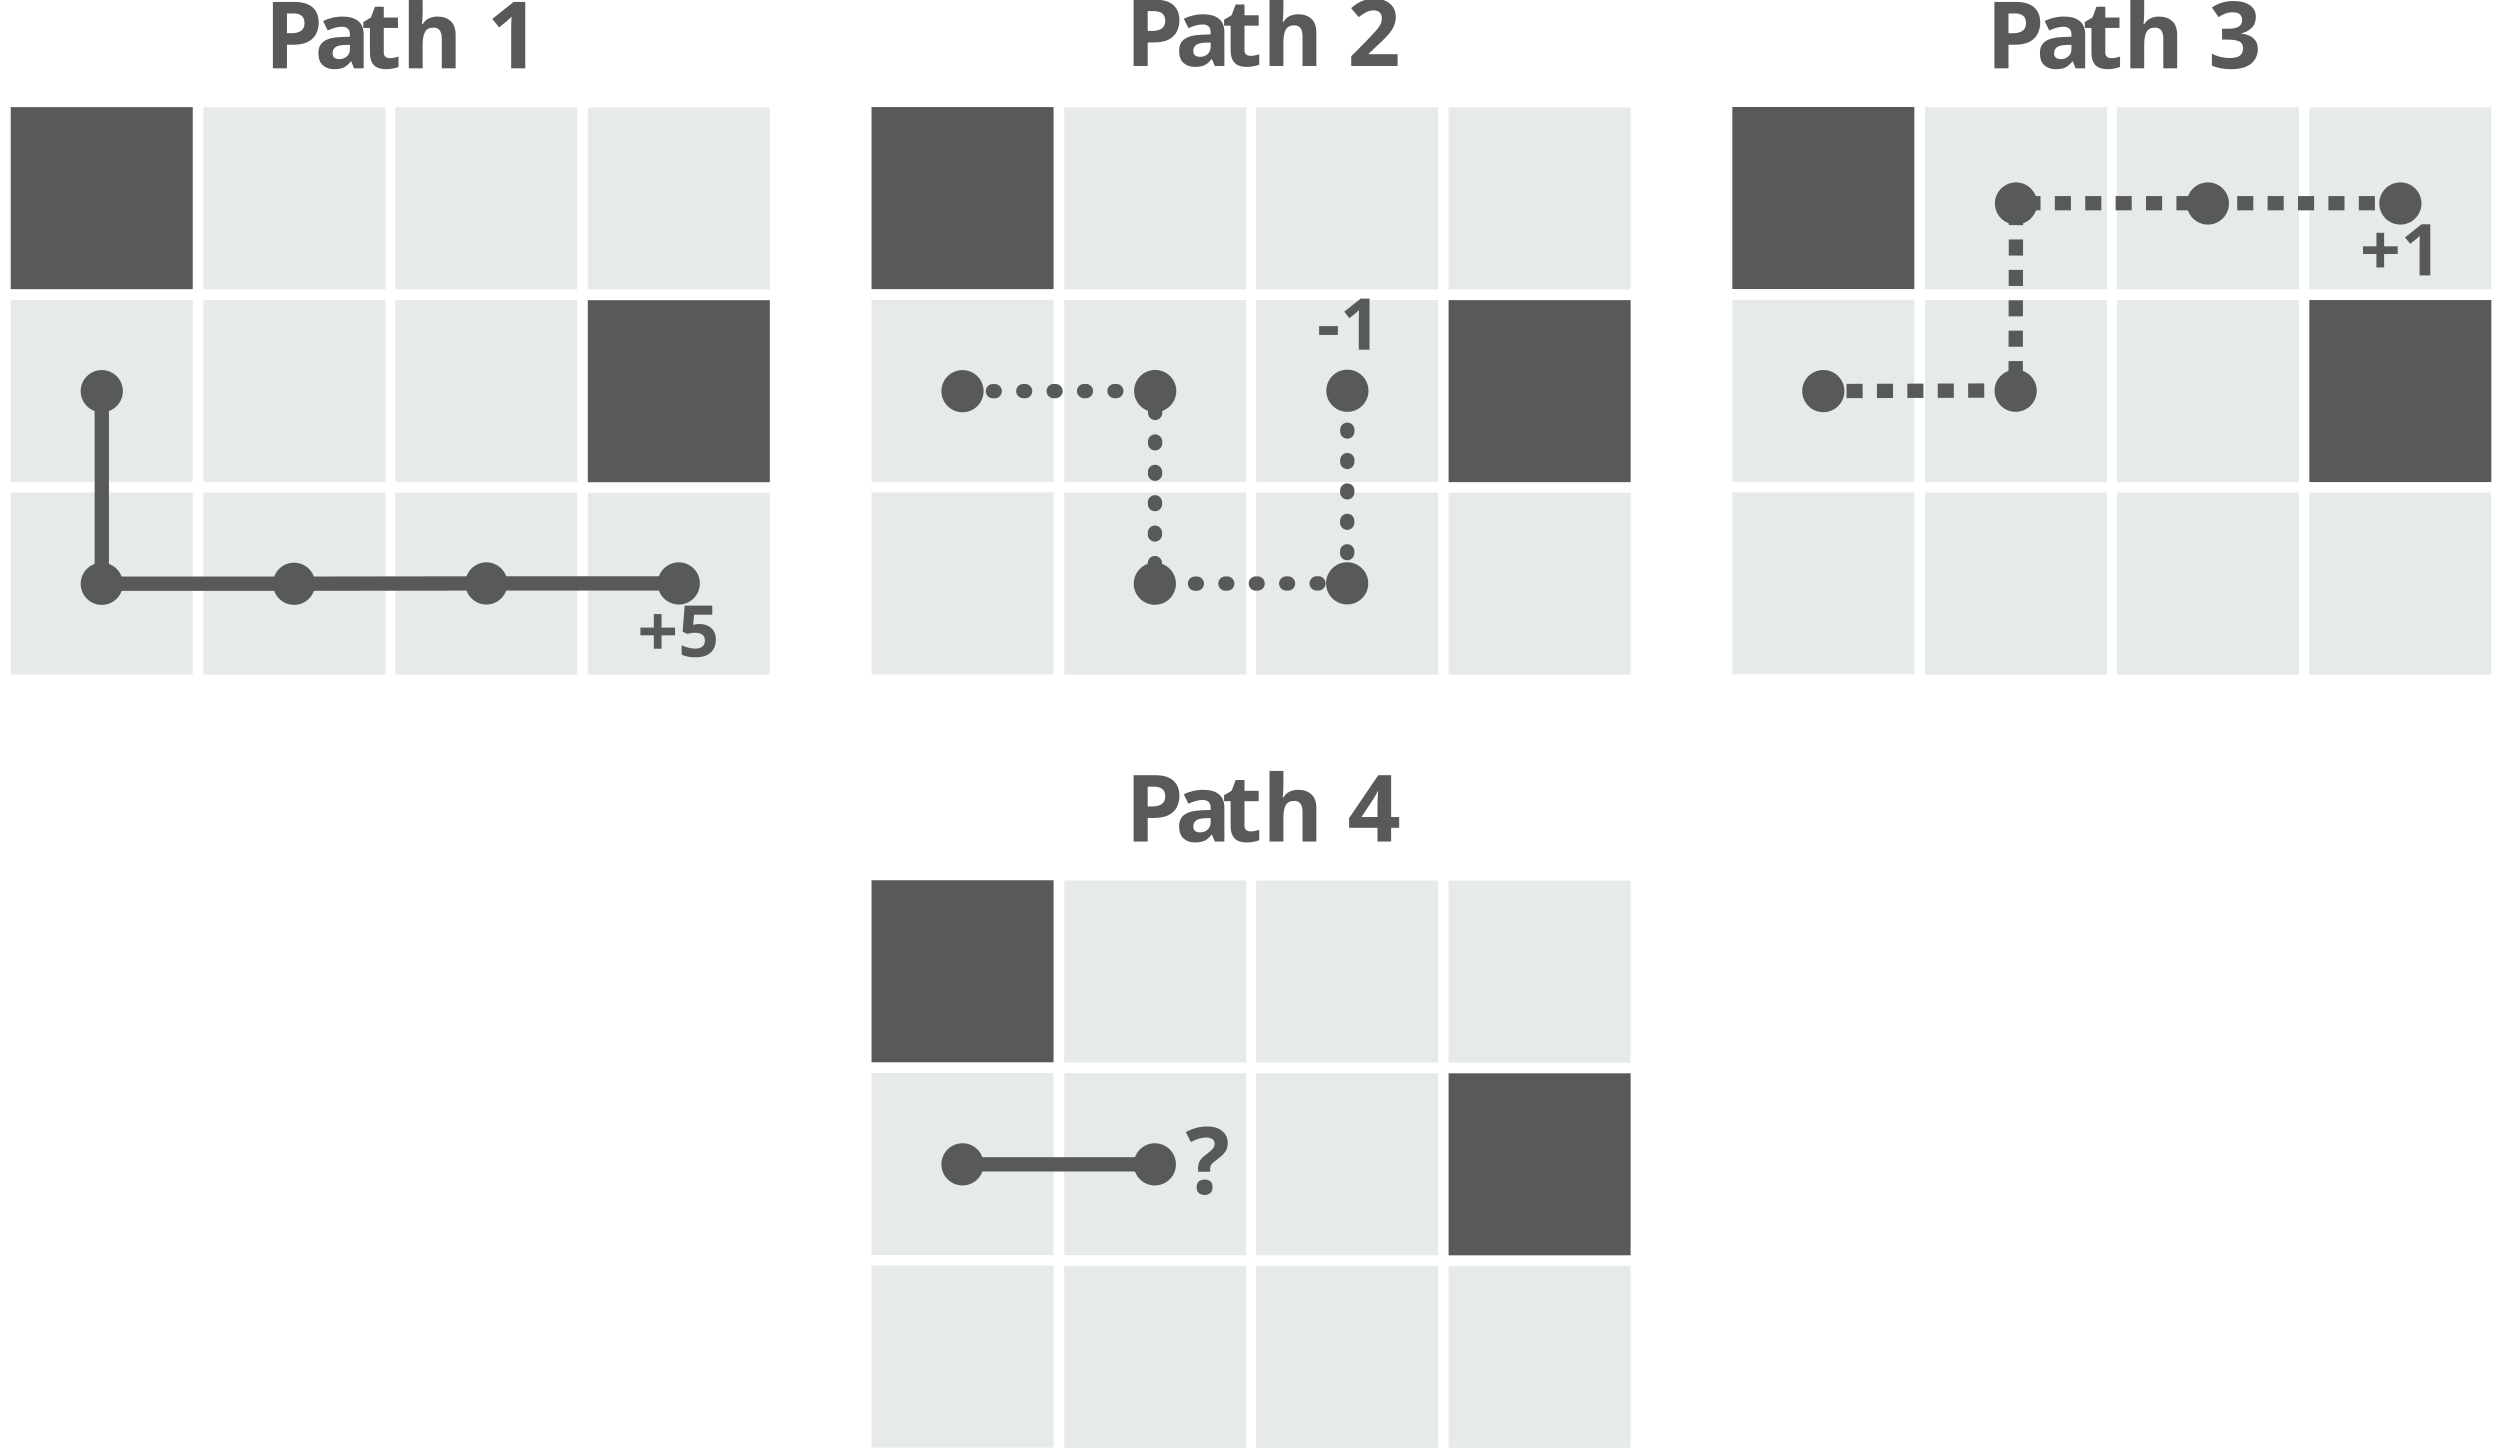
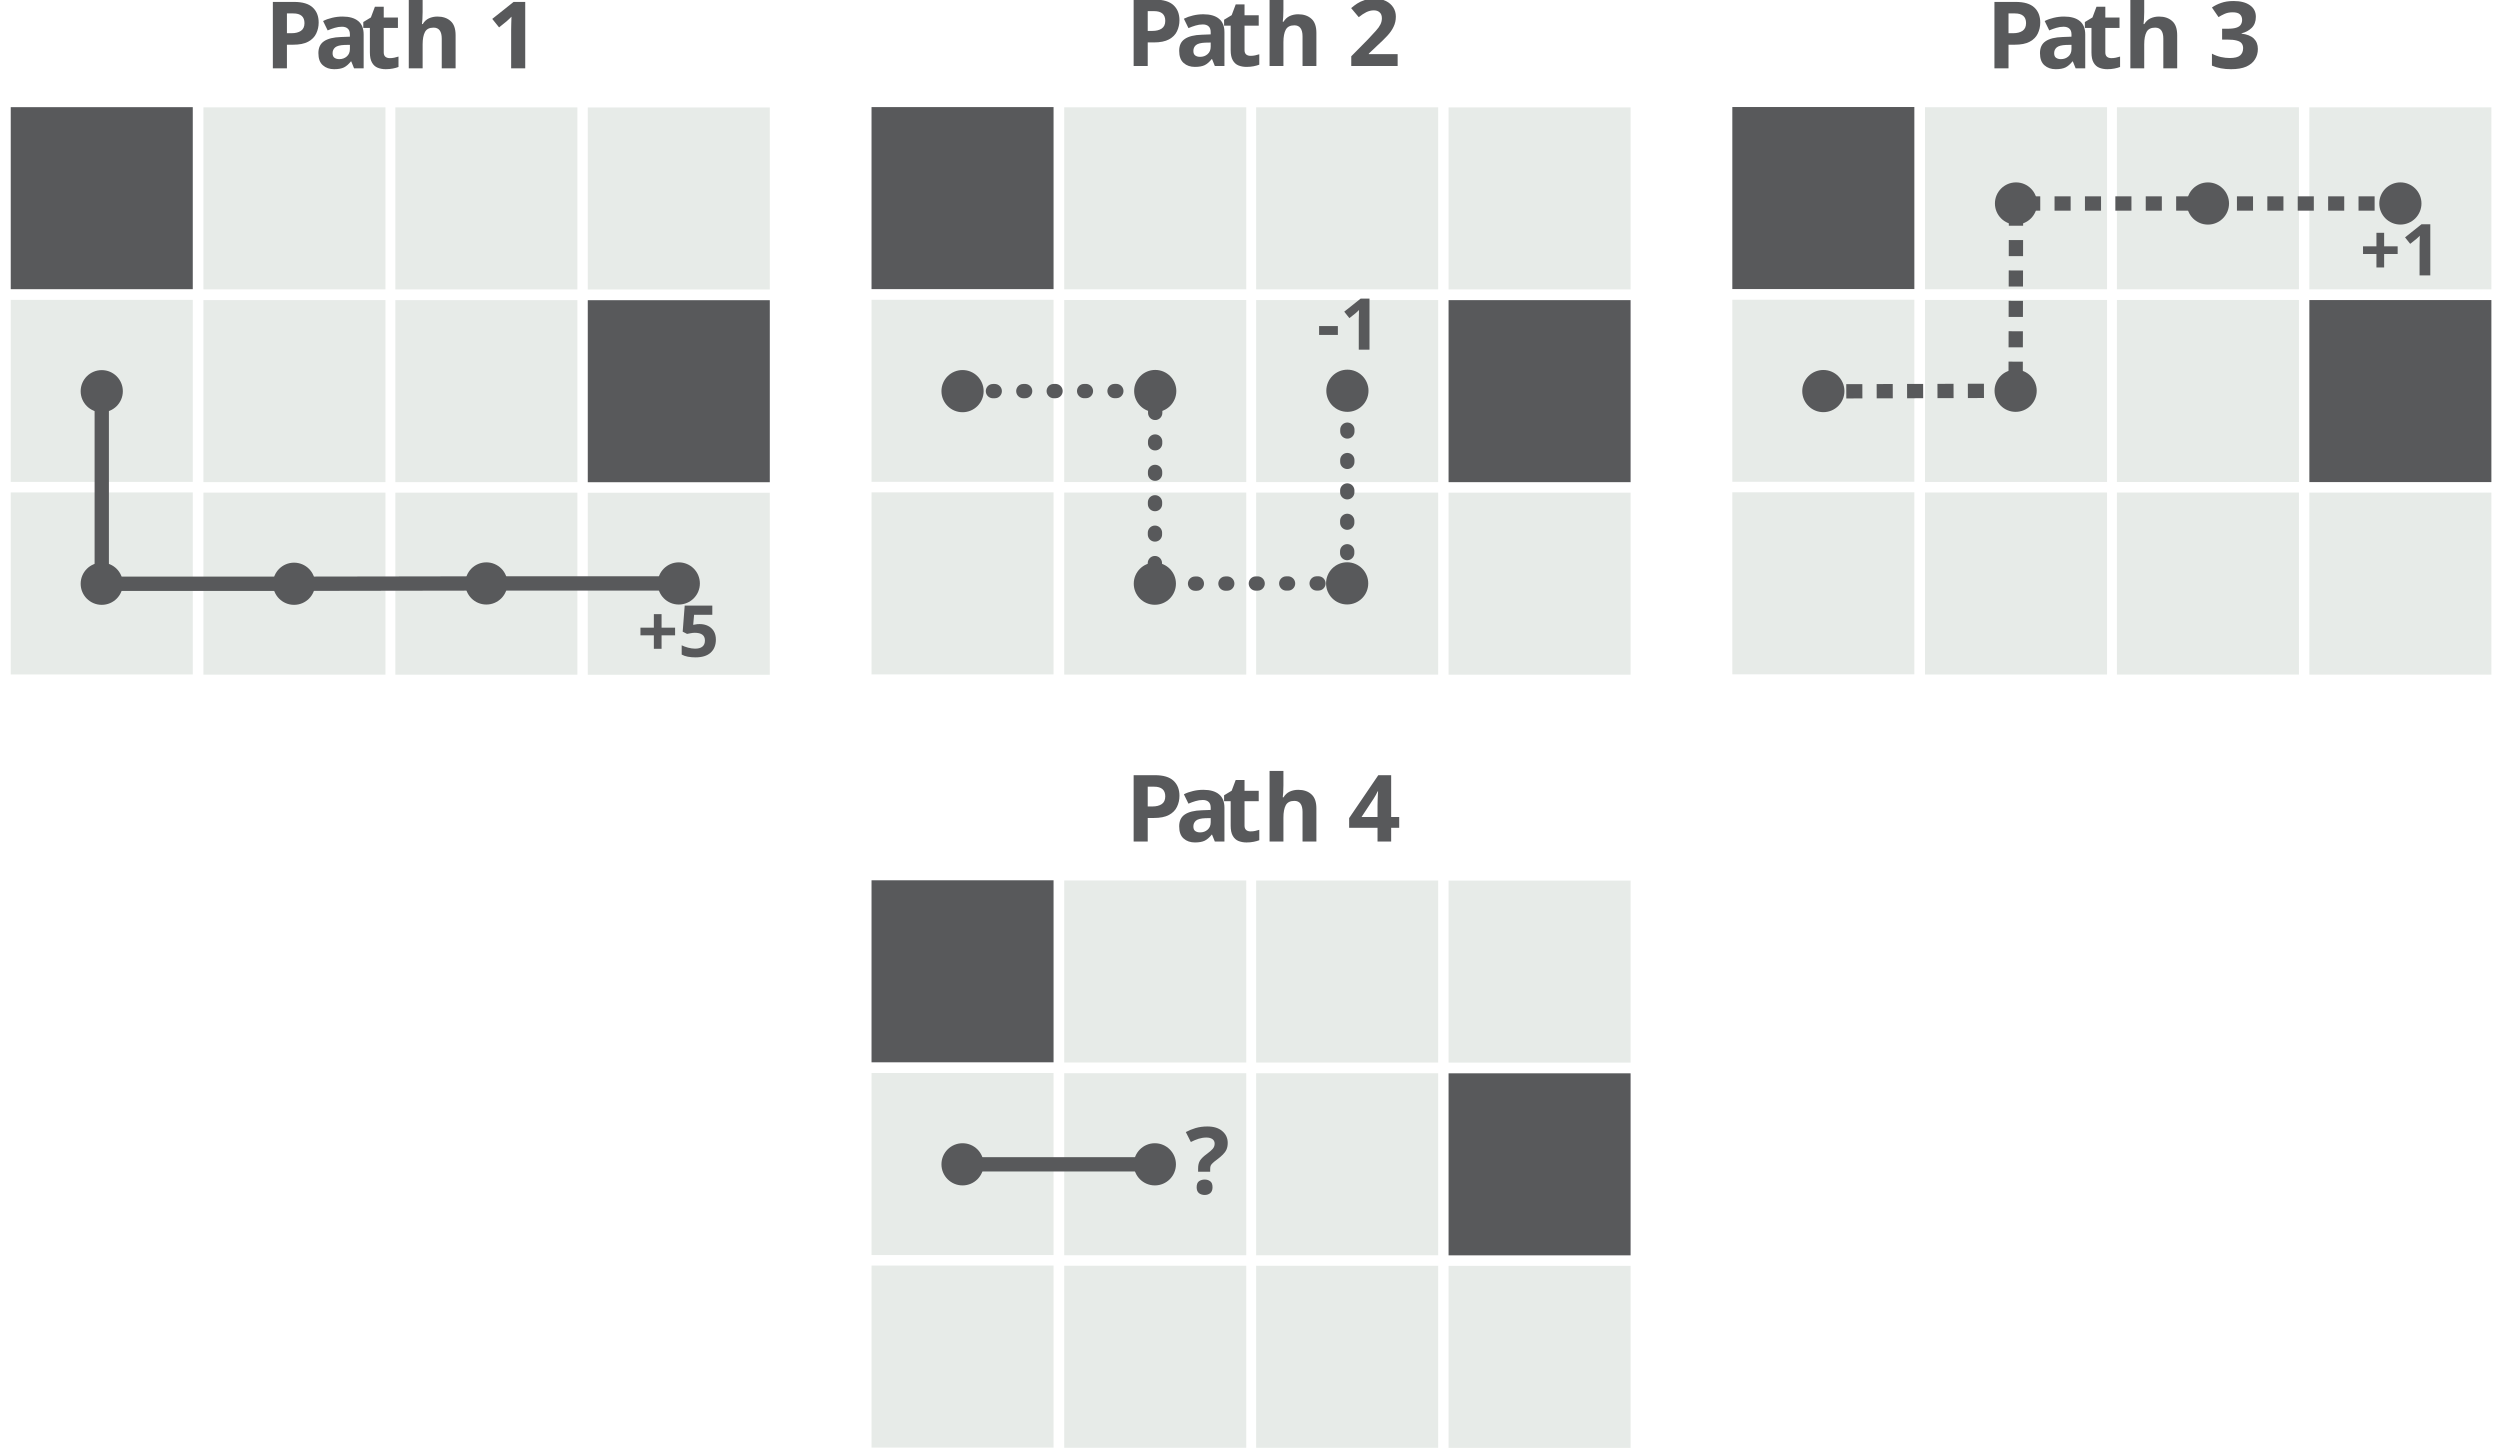
- <svg xmlns="http://www.w3.org/2000/svg" id="Layer_1" data-name="Layer 1" viewBox="0 0 349.53 202.43">
+ <svg xmlns="http://www.w3.org/2000/svg" id="Layer_1" data-name="Layer 1" viewBox="0 0 349.527 202.431">
  <defs>
-     <style>.cls-1{fill:#e7ebe8;}.cls-2,.cls-7,.cls-8{fill:none;stroke:#58595b;stroke-width:2px;}.cls-2,.cls-8{stroke-miterlimit:10;}.cls-3,.cls-4,.cls-9{fill:#58595b;}.cls-4{font-size:13px;}.cls-4,.cls-9{font-family:MyriadPro-Semibold, Myriad Pro;font-weight:700;}.cls-5{letter-spacing:-0.02em;}.cls-6{letter-spacing:-0.01em;}.cls-7{stroke-linecap:round;stroke-linejoin:round;}.cls-7,.cls-8{stroke-dasharray:0.25 4;}.cls-8{stroke-linecap:square;}.cls-9{font-size:10px;}</style>
+     <style>
+       .cls-1 {
+         fill: #e7ebe8;
+       }
+ 
+       .cls-2, .cls-7, .cls-8 {
+         fill: none;
+         stroke: #58595b;
+         stroke-width: 2px;
+       }
+ 
+       .cls-2, .cls-8 {
+         stroke-miterlimit: 10;
+       }
+ 
+       .cls-3, .cls-4, .cls-9 {
+         fill: #58595b;
+       }
+ 
+       .cls-4 {
+         font-size: 13px;
+       }
+ 
+       .cls-4, .cls-9 {
+         font-family: MyriadPro-Semibold, Myriad Pro;
+         font-weight: 700;
+       }
+ 
+       .cls-5 {
+         letter-spacing: -0.021em;
+       }
+ 
+       .cls-6 {
+         letter-spacing: -0.006em;
+       }
+ 
+       .cls-7 {
+         stroke-linecap: round;
+         stroke-linejoin: round;
+       }
+ 
+       .cls-7, .cls-8 {
+         stroke-dasharray: 0.25 4;
+       }
+ 
+       .cls-8 {
+         stroke-linecap: square;
+       }
+ 
+       .cls-9 {
+         font-size: 10px;
+       }
+     </style>
  </defs>
-   <rect class="cls-1" x="28.44" y="15.01" width="25.45" height="25.45" />
-   <rect class="cls-1" x="55.27" y="15.01" width="25.45" height="25.45" />
-   <rect class="cls-1" x="82.18" y="15.03" width="25.45" height="25.45" />
-   <rect class="cls-1" x="1.5" y="41.93" width="25.45" height="25.45" />
-   <rect class="cls-1" x="28.44" y="41.95" width="25.45" height="25.45" />
-   <rect class="cls-1" x="55.27" y="41.96" width="25.45" height="25.45" />
-   <rect class="cls-1" x="1.5" y="68.85" width="25.45" height="25.45" />
-   <rect class="cls-1" x="28.44" y="68.87" width="25.45" height="25.45" />
-   <rect class="cls-1" x="55.27" y="68.88" width="25.45" height="25.45" />
-   <rect class="cls-1" x="82.18" y="68.89" width="25.45" height="25.45" />
-   <rect class="cls-1" x="148.79" y="15" width="25.45" height="25.45" />
-   <rect class="cls-1" x="175.62" y="15.01" width="25.45" height="25.45" />
-   <rect class="cls-1" x="202.53" y="15.02" width="25.45" height="25.45" />
-   <rect class="cls-1" x="121.85" y="41.92" width="25.45" height="25.45" />
-   <rect class="cls-1" x="148.79" y="41.94" width="25.45" height="25.45" />
-   <rect class="cls-1" x="175.62" y="41.95" width="25.45" height="25.45" />
-   <rect class="cls-1" x="121.85" y="68.84" width="25.45" height="25.45" />
-   <rect class="cls-1" x="148.79" y="68.86" width="25.45" height="25.45" />
-   <rect class="cls-1" x="175.62" y="68.87" width="25.45" height="25.45" />
-   <rect class="cls-1" x="202.53" y="68.88" width="25.45" height="25.45" />
-   <rect class="cls-1" x="269.14" y="14.99" width="25.45" height="25.45" />
-   <rect class="cls-1" x="295.97" y="15" width="25.45" height="25.45" />
-   <rect class="cls-1" x="322.87" y="15.01" width="25.45" height="25.45" />
-   <rect class="cls-1" x="242.2" y="41.91" width="25.45" height="25.45" />
-   <rect class="cls-1" x="269.14" y="41.94" width="25.45" height="25.45" />
-   <rect class="cls-1" x="295.97" y="41.94" width="25.45" height="25.45" />
-   <rect class="cls-1" x="242.2" y="68.83" width="25.45" height="25.45" />
-   <rect class="cls-1" x="269.14" y="68.86" width="25.45" height="25.45" />
-   <rect class="cls-1" x="295.97" y="68.86" width="25.45" height="25.45" />
-   <rect class="cls-1" x="322.87" y="68.87" width="25.45" height="25.45" />
-   <rect class="cls-1" x="148.79" y="123.1" width="25.45" height="25.45" />
-   <rect class="cls-1" x="175.62" y="123.11" width="25.45" height="25.45" />
-   <rect class="cls-1" x="202.53" y="123.12" width="25.45" height="25.45" />
-   <rect class="cls-1" x="121.85" y="150.02" width="25.45" height="25.45" />
-   <rect class="cls-1" x="148.79" y="150.04" width="25.45" height="25.45" />
-   <rect class="cls-1" x="175.62" y="150.05" width="25.45" height="25.45" />
-   <rect class="cls-1" x="121.85" y="176.94" width="25.45" height="25.45" />
-   <rect class="cls-1" x="148.79" y="176.97" width="25.45" height="25.45" />
-   <rect class="cls-1" x="175.62" y="176.97" width="25.45" height="25.45" />
-   <rect class="cls-1" x="202.53" y="176.98" width="25.45" height="25.45" />
-   <polyline class="cls-2" points="14.23 54.7 14.23 81.61 41.11 81.61 68 81.57 94.9 81.57" />
-   <rect class="cls-3" x="1.5" y="14.98" width="25.45" height="25.45" />
-   <rect class="cls-3" x="82.18" y="41.97" width="25.45" height="25.45" />
-   <rect class="cls-3" x="121.85" y="14.97" width="25.45" height="25.45" />
-   <rect class="cls-3" x="202.53" y="41.96" width="25.45" height="25.45" />
-   <rect class="cls-3" x="242.2" y="14.96" width="25.45" height="25.45" />
-   <rect class="cls-3" x="322.87" y="41.95" width="25.45" height="25.45" />
-   <text class="cls-4" transform="translate(36.98 9.55)">
-     <tspan class="cls-5">P</tspan>
-     <tspan class="cls-6" x="6.99" y="0">a</tspan>
-     <tspan x="13.52" y="0">th 1</tspan>
-   </text>
-   <text class="cls-4" transform="translate(157.32 9.23)">
-     <tspan class="cls-5">P</tspan>
-     <tspan class="cls-6" x="6.99" y="0">a</tspan>
-     <tspan x="13.52" y="0">th 2</tspan>
-   </text>
-   <text class="cls-4" transform="translate(277.67 9.55)">
-     <tspan class="cls-5">P</tspan>
-     <tspan class="cls-6" x="6.99" y="0">a</tspan>
-     <tspan x="13.52" y="0">th 3</tspan>
-   </text>
-   <rect class="cls-3" x="121.85" y="123.07" width="25.45" height="25.45" />
-   <rect class="cls-3" x="202.53" y="150.06" width="25.45" height="25.45" />
-   <text class="cls-4" transform="translate(157.32 117.66)">
-     <tspan class="cls-5">P</tspan>
-     <tspan class="cls-6" x="6.99" y="0">a</tspan>
-     <tspan x="13.52" y="0">th 4</tspan>
-   </text>
-   <circle class="cls-3" cx="14.23" cy="81.62" r="2.95" />
-   <circle class="cls-3" cx="41.11" cy="81.62" r="2.95" />
-   <circle class="cls-3" cx="68" cy="81.57" r="2.95" />
-   <circle class="cls-3" cx="94.9" cy="81.57" r="2.95" />
-   <circle class="cls-3" cx="14.23" cy="54.69" r="2.95" />
-   <polyline class="cls-7" points="134.57 54.69 161.51 54.67 161.46 81.61 188.35 81.56 188.38 54.63" />
-   <circle class="cls-3" cx="161.51" cy="54.67" r="2.95" />
-   <circle class="cls-3" cx="161.46" cy="81.61" r="2.95" />
-   <circle class="cls-3" cx="188.35" cy="81.56" r="2.95" />
-   <circle class="cls-3" cx="188.38" cy="54.63" r="2.95" />
-   <circle class="cls-3" cx="134.57" cy="54.69" r="2.95" />
-   <path class="cls-8" d="M254.92,54.68v0l26.89-.09.05-26.18H335.6" />
-   <line class="cls-2" x1="134.57" y1="162.79" x2="161.46" y2="162.79" />
-   <circle class="cls-3" cx="281.81" cy="54.63" r="2.95" />
-   <circle class="cls-3" cx="281.86" cy="28.45" r="2.95" />
-   <circle class="cls-3" cx="308.69" cy="28.45" r="2.95" />
-   <circle class="cls-3" cx="335.6" cy="28.45" r="2.95" />
-   <circle class="cls-3" cx="254.92" cy="54.68" r="2.95" />
-   <circle class="cls-3" cx="161.46" cy="162.79" r="2.95" />
-   <circle class="cls-3" cx="134.57" cy="162.79" r="2.95" />
-   <text class="cls-4" transform="translate(165.76 166.9)">?</text>
-   <text class="cls-9" transform="translate(89.1 91.81)">+5</text>
-   <text class="cls-9" transform="translate(184.13 48.89)">-1</text>
-   <text class="cls-9" transform="translate(329.94 38.5)">+1</text>
+   <rect class="cls-1" x="28.441" y="15.009" width="25.45" height="25.45" />
+   <rect class="cls-1" x="55.273" y="15.015" width="25.45" height="25.45" />
+   <rect class="cls-1" x="82.177" y="15.025" width="25.45" height="25.45" />
+   <rect class="cls-1" x="1.502" y="41.927" width="25.45" height="25.45" />
+   <rect class="cls-1" x="28.441" y="41.954" width="25.45" height="25.45" />
+   <rect class="cls-1" x="55.273" y="41.959" width="25.45" height="25.45" />
+   <rect class="cls-1" x="1.502" y="68.847" width="25.45" height="25.45" />
+   <rect class="cls-1" x="28.441" y="68.874" width="25.45" height="25.45" />
+   <rect class="cls-1" x="55.273" y="68.88" width="25.45" height="25.45" />
+   <rect class="cls-1" x="82.177" y="68.89" width="25.45" height="25.45" />
+   <rect class="cls-1" x="148.789" y="15" width="25.45" height="25.45" />
+   <rect class="cls-1" x="175.621" y="15.005" width="25.45" height="25.45" />
+   <rect class="cls-1" x="202.525" y="15.016" width="25.45" height="25.45" />
+   <rect class="cls-1" x="121.849" y="41.917" width="25.45" height="25.45" />
+   <rect class="cls-1" x="148.789" y="41.945" width="25.45" height="25.45" />
+   <rect class="cls-1" x="175.621" y="41.95" width="25.45" height="25.45" />
+   <rect class="cls-1" x="121.849" y="68.838" width="25.45" height="25.45" />
+   <rect class="cls-1" x="148.789" y="68.865" width="25.45" height="25.45" />
+   <rect class="cls-1" x="175.621" y="68.87" width="25.45" height="25.45" />
+   <rect class="cls-1" x="202.525" y="68.881" width="25.45" height="25.45" />
+   <rect class="cls-1" x="269.136" y="14.99" width="25.45" height="25.45" />
+   <rect class="cls-1" x="295.968" y="14.996" width="25.45" height="25.45" />
+   <rect class="cls-1" x="322.873" y="15.006" width="25.45" height="25.45" />
+   <rect class="cls-1" x="242.197" y="41.908" width="25.45" height="25.45" />
+   <rect class="cls-1" x="269.136" y="41.935" width="25.45" height="25.45" />
+   <rect class="cls-1" x="295.968" y="41.94" width="25.45" height="25.45" />
+   <rect class="cls-1" x="242.197" y="68.828" width="25.45" height="25.45" />
+   <rect class="cls-1" x="269.136" y="68.855" width="25.45" height="25.45" />
+   <rect class="cls-1" x="295.968" y="68.861" width="25.45" height="25.45" />
+   <rect class="cls-1" x="322.873" y="68.871" width="25.45" height="25.45" />
+   <rect class="cls-1" x="148.789" y="123.1" width="25.45" height="25.45" />
+   <rect class="cls-1" x="175.621" y="123.105" width="25.45" height="25.45" />
+   <rect class="cls-1" x="202.525" y="123.116" width="25.45" height="25.45" />
+   <rect class="cls-1" x="121.849" y="150.017" width="25.45" height="25.45" />
+   <rect class="cls-1" x="148.789" y="150.045" width="25.45" height="25.45" />
+   <rect class="cls-1" x="175.621" y="150.05" width="25.45" height="25.45" />
+   <rect class="cls-1" x="121.849" y="176.938" width="25.45" height="25.45" />
+   <rect class="cls-1" x="148.789" y="176.965" width="25.45" height="25.45" />
+   <rect class="cls-1" x="175.621" y="176.97" width="25.45" height="25.45" />
+   <rect class="cls-1" x="202.525" y="176.981" width="25.45" height="25.45" />
+   <g>
+     <polyline class="cls-2" points="14.226 54.695 14.226 81.615 41.112 81.615 67.998 81.572 94.902 81.572" />
+     <rect class="cls-3" x="1.502" y="14.982" width="25.45" height="25.45" />
+     <rect class="cls-3" x="82.177" y="41.97" width="25.45" height="25.45" />
+     <rect class="cls-3" x="121.849" y="14.972" width="25.45" height="25.45" />
+     <rect class="cls-3" x="202.525" y="41.961" width="25.45" height="25.45" />
+     <rect class="cls-3" x="242.197" y="14.963" width="25.45" height="25.45" />
+     <rect class="cls-3" x="322.873" y="41.951" width="25.45" height="25.45" />
+     <text class="cls-4" transform="translate(36.97549 9.54959)">
+       <tspan class="cls-5">P</tspan>
+       <tspan class="cls-6" x="6.994" y="0">a</tspan>
+       <tspan x="13.52" y="0">th 1</tspan>
+     </text>
+     <text class="cls-4" transform="translate(157.3232 9.22891)">
+       <tspan class="cls-5">P</tspan>
+       <tspan class="cls-6" x="6.994" y="0">a</tspan>
+       <tspan x="13.52" y="0">th 2</tspan>
+     </text>
+     <text class="cls-4" transform="translate(277.6709 9.54959)">
+       <tspan class="cls-5">P</tspan>
+       <tspan class="cls-6" x="6.994" y="0">a</tspan>
+       <tspan x="13.52" y="0">th 3</tspan>
+     </text>
+     <rect class="cls-3" x="121.849" y="123.073" width="25.45" height="25.45" />
+     <rect class="cls-3" x="202.525" y="150.061" width="25.45" height="25.45" />
+     <text class="cls-4" transform="translate(157.3232 117.6595)">
+       <tspan class="cls-5">P</tspan>
+       <tspan class="cls-6" x="6.994" y="0">a</tspan>
+       <tspan x="13.52" y="0">th 4</tspan>
+     </text>
+     <circle class="cls-3" cx="14.226" cy="81.615" r="2.949" />
+     <circle class="cls-3" cx="41.112" cy="81.615" r="2.949" />
+     <circle class="cls-3" cx="67.998" cy="81.572" r="2.949" />
+     <circle class="cls-3" cx="94.902" cy="81.572" r="2.949" />
+     <circle class="cls-3" cx="14.226" cy="54.695" r="2.949" />
+     <polyline class="cls-7" points="134.574 54.685 161.514 54.669 161.46 81.606 188.346 81.562 188.382 54.633" />
+     <circle class="cls-3" cx="161.514" cy="54.669" r="2.949" />
+     <circle class="cls-3" cx="161.46" cy="81.606" r="2.949" />
+     <circle class="cls-3" cx="188.346" cy="81.562" r="2.949" />
+     <circle class="cls-3" cx="188.382" cy="54.633" r="2.949" />
+     <circle class="cls-3" cx="134.574" cy="54.685" r="2.949" />
+     <path class="cls-8" d="M254.922,54.676v.043l26.886-.087L281.861,28.449l26.832.003,26.904-.003" />
+     <line class="cls-2" x1="134.574" y1="162.785" x2="161.46" y2="162.785" />
+     <circle class="cls-3" cx="281.807" cy="54.633" r="2.949" />
+     <circle class="cls-3" cx="281.861" cy="28.449" r="2.949" />
+     <circle class="cls-3" cx="308.693" cy="28.452" r="2.949" />
+     <circle class="cls-3" cx="335.598" cy="28.449" r="2.949" />
+     <circle class="cls-3" cx="254.922" cy="54.676" r="2.949" />
+     <circle class="cls-3" cx="161.46" cy="162.785" r="2.949" />
+     <circle class="cls-3" cx="134.574" cy="162.785" r="2.949" />
+     <text class="cls-4" transform="translate(165.7584 166.899)">?</text>
+     <text class="cls-9" transform="translate(89.10354 91.81436)">+5</text>
+     <text class="cls-9" transform="translate(184.1269 48.88613)">-1</text>
+     <text class="cls-9" transform="translate(329.9378 38.49941)">+1</text>
+   </g>
</svg>
